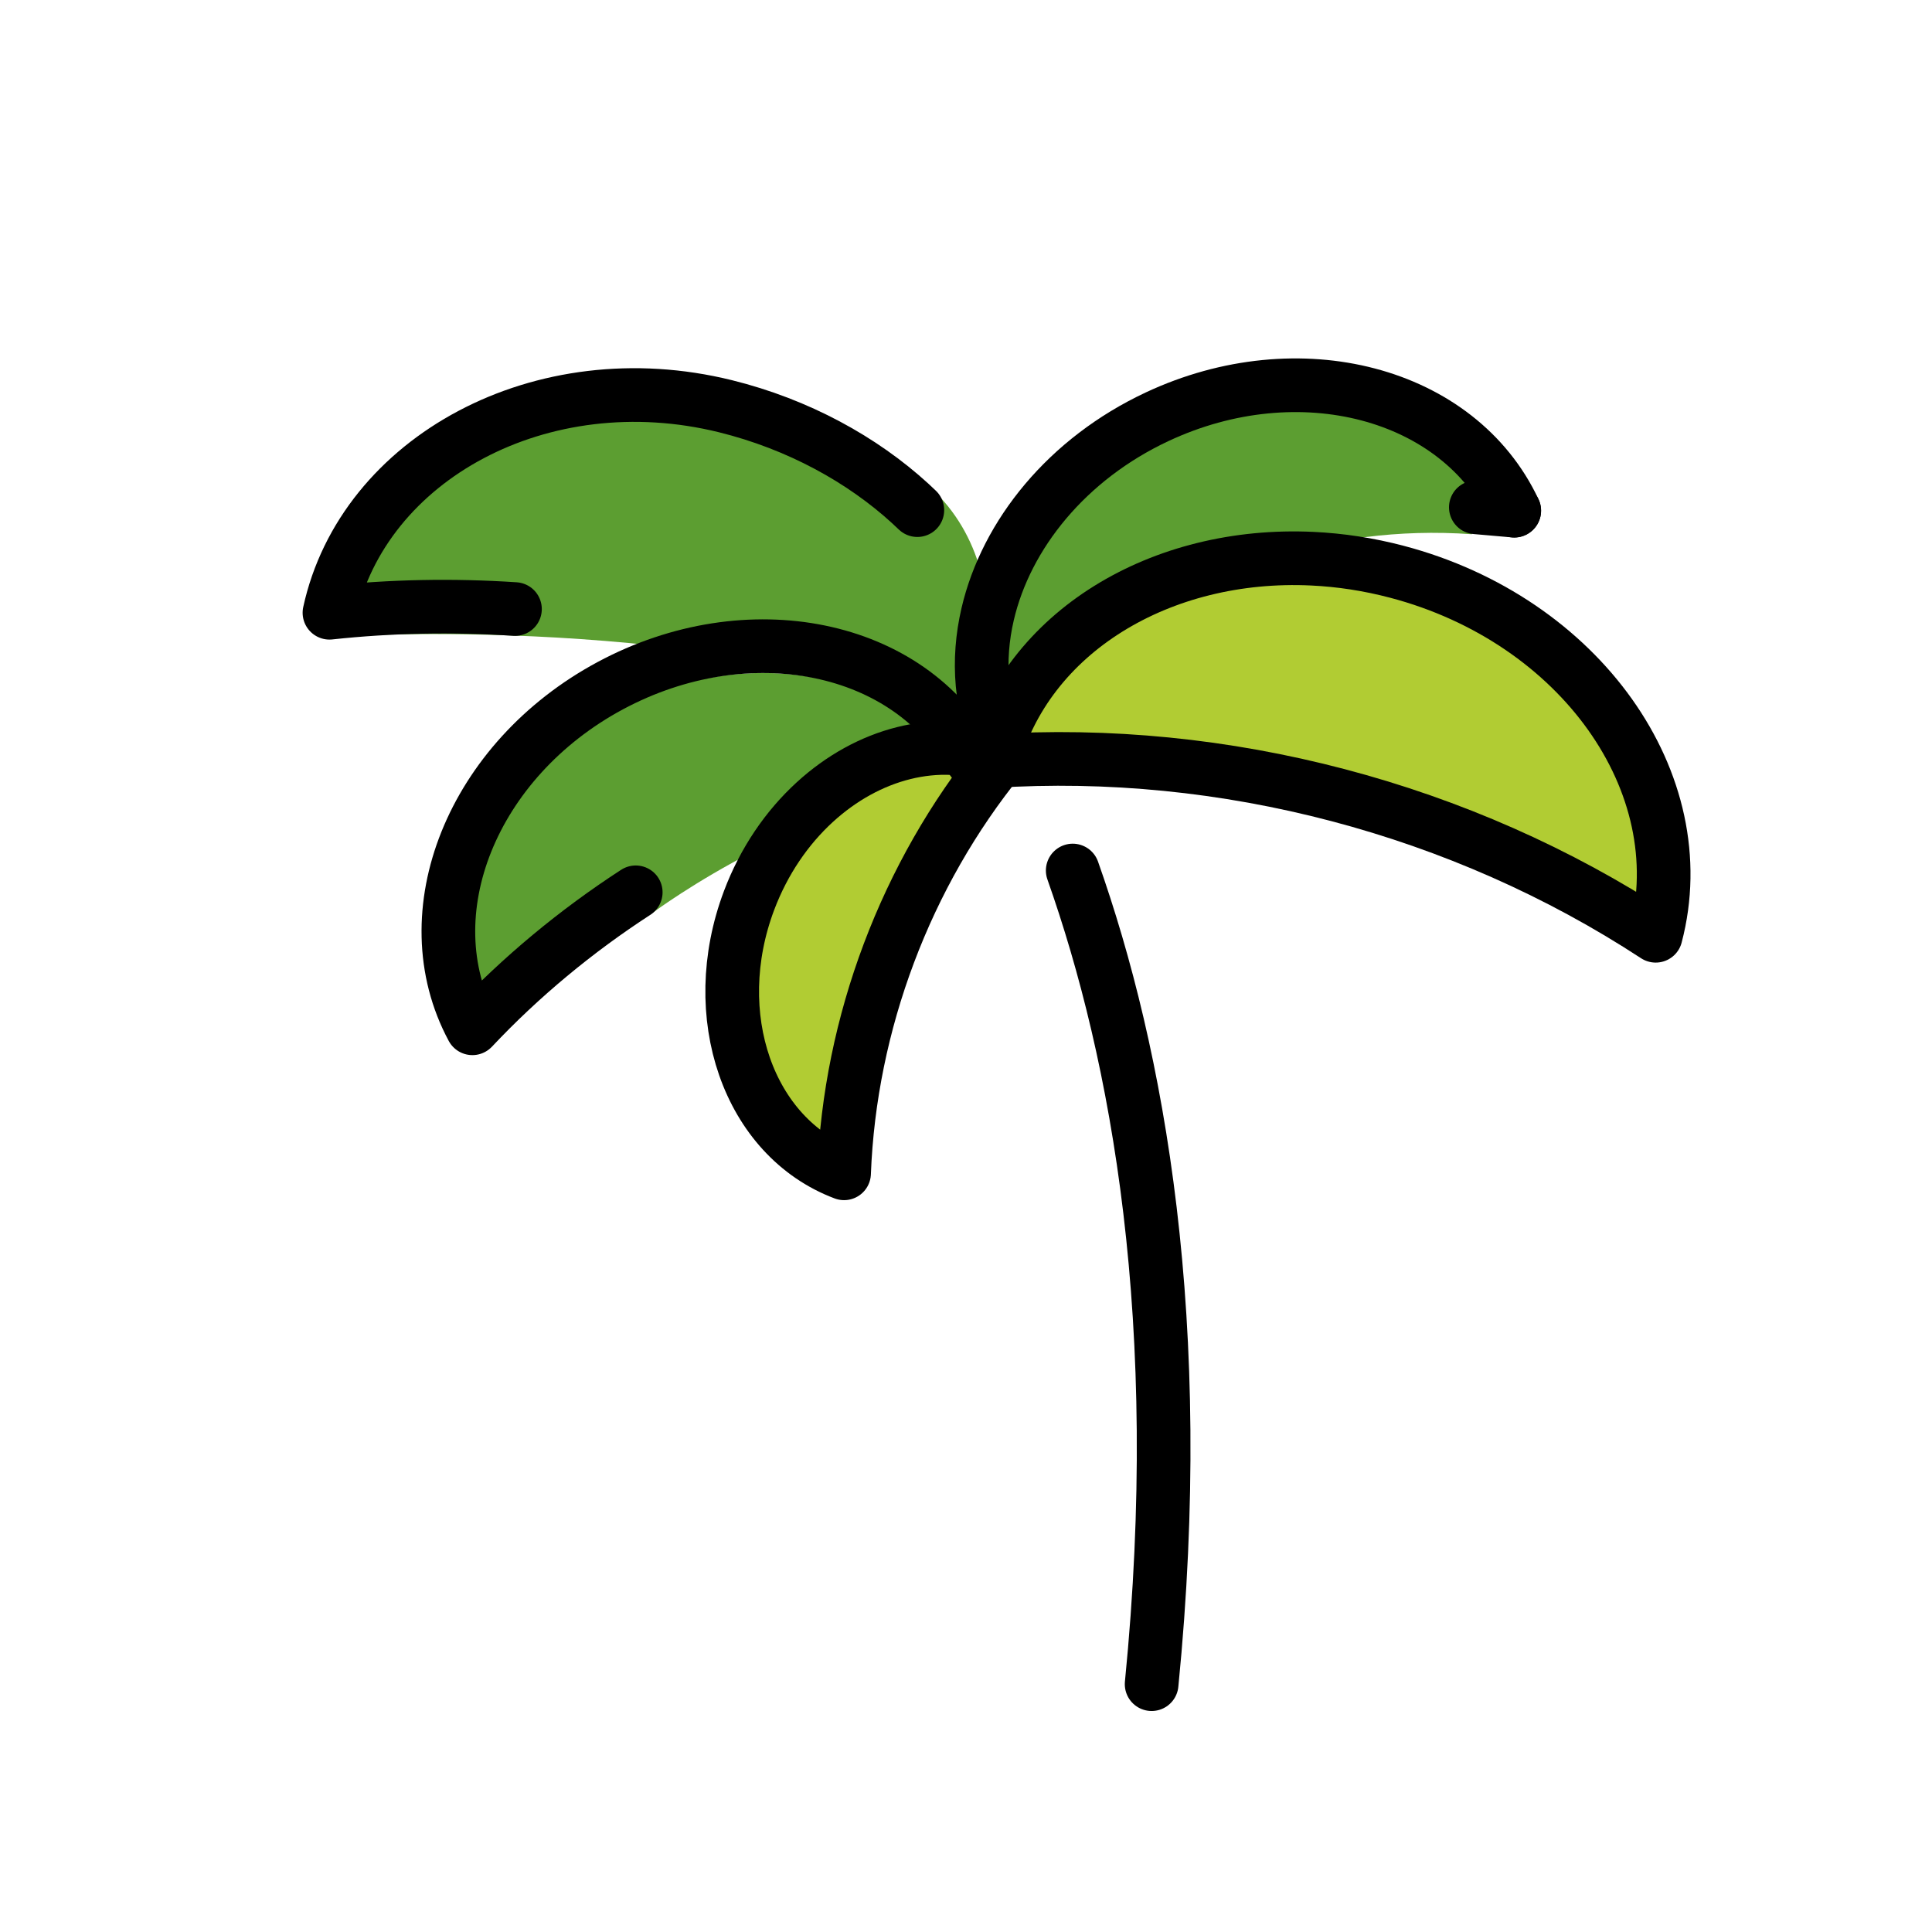
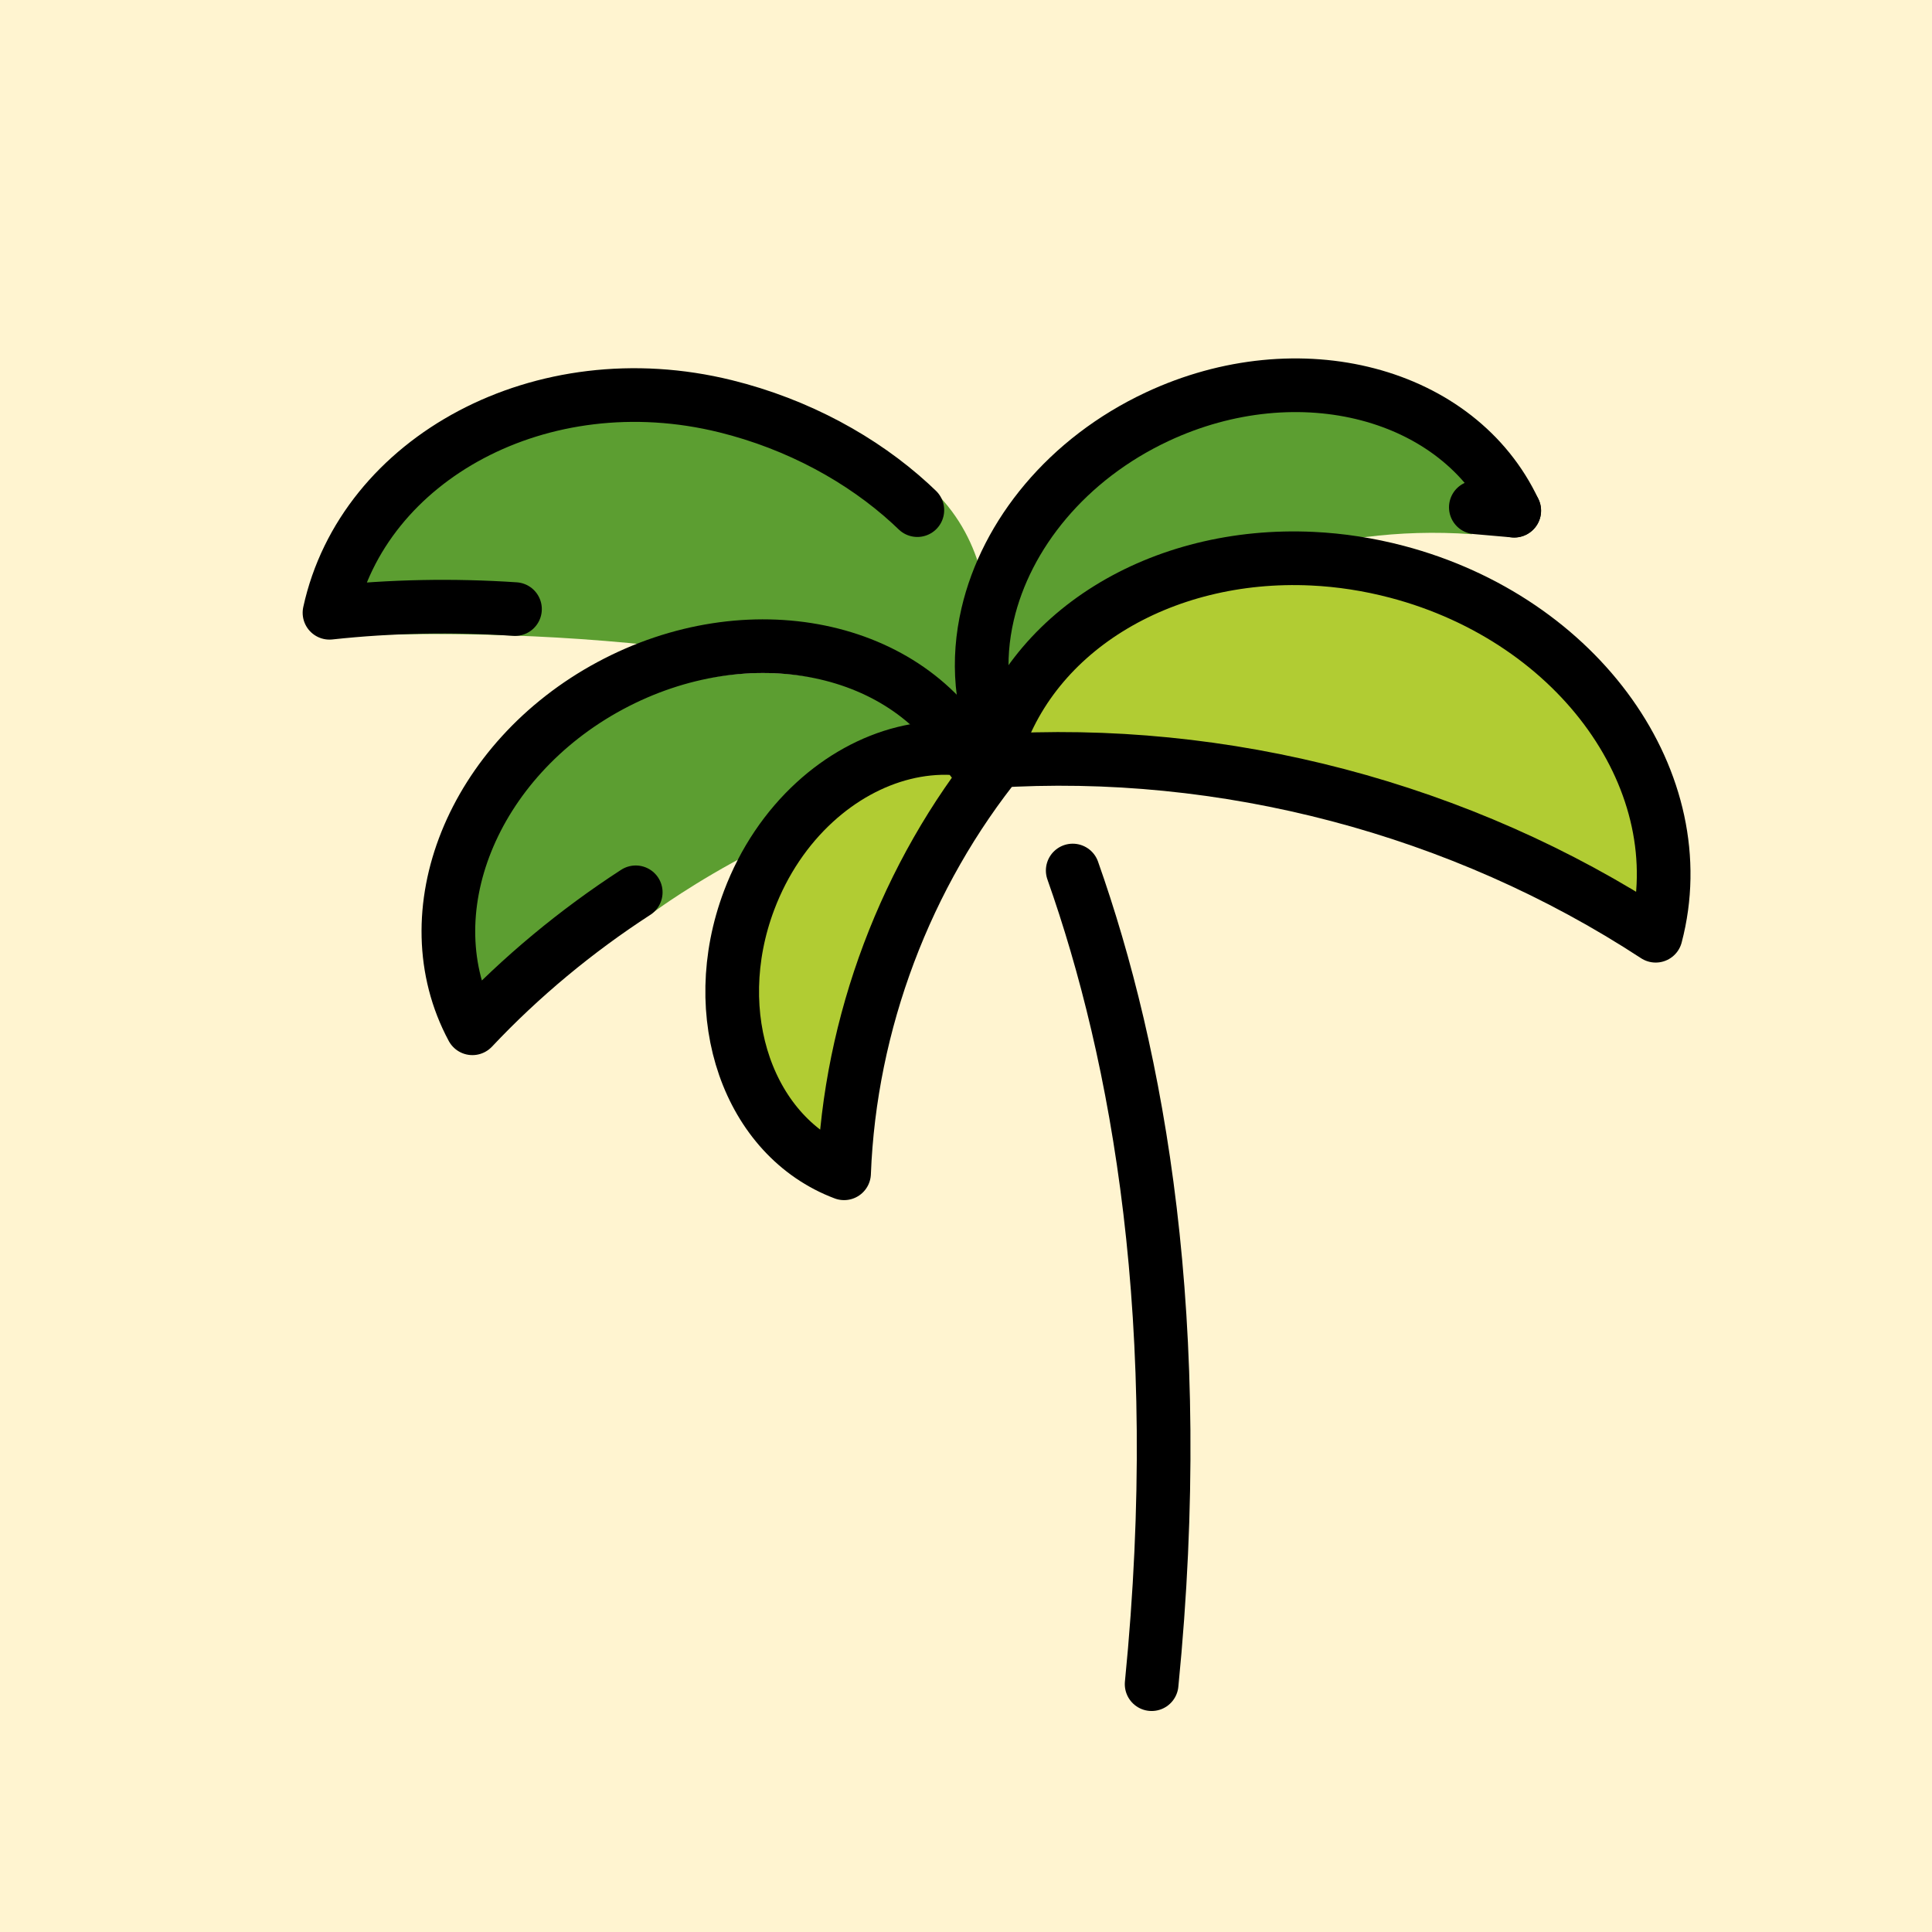
- <svg xmlns="http://www.w3.org/2000/svg" id="emoji" viewBox="0 0 72 72">
+ <svg xmlns="http://www.w3.org/2000/svg" width="100%" height="100%" viewBox="0 0 72 72" version="1.1" xml:space="preserve" style="fill-rule:evenodd;clip-rule:evenodd;stroke-linecap:round;stroke-linejoin:round;">
+   <rect x="0" y="0" width="72" height="72" style="fill:rgb(255,244,208);" />
  <g id="color">
-     <path fill="#5c9e31" d="m36.221,29.316h0c-2.304-4.288-8.34-5.524-13.481-2.761s-6.74,8.181-4.435,12.469l1.194-1.279c1.812-1.923,2.626-2.303,4.848-3.745 0,0,6.094-4.534,11.874-4.683Z" />
-     <path fill="#b1cc33" d="m37.285,28.249c-2.339-.881-4.95-.161-6.923,1.647-1.034.947-1.892,2.192-2.446,3.661-1.61,4.274-.025,8.826,3.54,10.169h0c.214-5.592,2.301-11.133,5.829-15.476h0Z" />
-     <path fill="#5c9e31" d="m54.853,19.908l.147-1.47c-2.305-3.768-6.61-3.873-11.436-2.859-3.446,1.342-5.903,3.999-6.792,6.919-.514,1.689-.504,3.466.143,5.129,0,0,6.869-8.508,17.938-7.718Z" />
-     <path fill="#b1cc33" d="m61.703,34.872c1.499-5.694-2.819-11.767-9.645-13.564-1.058-.279-2.114-.438-3.149-.487-5.643-.27-10.659,2.731-11.926,7.543h0c8.631-.558,17.483,1.772,24.72,6.509h0Z" />
-     <path fill="#5c9e31" d="m12.279,23.744s12.538-.948,23.347,2.623l.781.443s2.241-6.849-3.302-9.732c-6.638-3.867-16.394-4.518-20.825,6.666Z" />
+     <path d="M36.221,29.316C33.916,25.028 27.881,23.792 22.74,26.554C17.6,29.317 16,34.735 18.305,39.023L19.499,37.744C21.31,35.821 22.124,35.441 24.347,33.999C24.347,33.999 30.441,29.465 36.221,29.316Z" style="fill:rgb(92,158,49);fill-rule:nonzero;" />
+     <path d="M37.285,28.249C34.946,27.368 32.335,28.088 30.362,29.895C29.328,30.842 28.469,32.087 27.916,33.556C26.306,37.83 27.891,42.382 31.456,43.725C31.67,38.133 33.757,32.592 37.285,28.249Z" style="fill:rgb(177,204,51);fill-rule:nonzero;" />
+     <path d="M54.853,19.908L55,18.438C52.695,14.67 48.39,14.565 43.564,15.579C40.119,16.921 37.661,19.578 36.772,22.498C36.258,24.187 36.268,25.965 36.916,27.627C36.916,27.627 43.785,19.119 54.853,19.908Z" style="fill:rgb(92,158,49);fill-rule:nonzero;" />
+     <path d="M61.703,34.872C63.202,29.178 58.884,23.105 52.057,21.308C51,21.03 49.944,20.87 48.909,20.821C43.265,20.551 38.25,23.552 36.983,28.363C45.614,27.805 54.465,30.136 61.703,34.872Z" style="fill:rgb(177,204,51);fill-rule:nonzero;" />
+     <path d="M12.279,23.744C12.279,23.744 24.817,22.795 35.626,26.367L36.406,26.809C36.406,26.809 38.647,19.96 33.104,17.078C26.465,13.211 16.71,12.56 12.279,23.744Z" style="fill:rgb(92,158,49);fill-rule:nonzero;" />
  </g>
  <g id="line">
-     <path fill="none" stroke="#000" stroke-linecap="round" stroke-linejoin="round" stroke-width="2" d="m39.977,32.442c2.427,6.866,4.277,16.83,2.941,30.322" />
-     <path fill="none" stroke="#000" stroke-linecap="round" stroke-linejoin="round" stroke-width="2" d="m36.221,28.316h0c-2.304-4.288-8.34-5.524-13.481-2.761s-7.44,8.479-5.135,12.766h0c1.812-1.923,3.864-3.624,6.087-5.067" />
-     <path fill="none" stroke="#000" stroke-linecap="round" stroke-linejoin="round" stroke-width="2" d="m56.431,19.031h0c-2.065-4.408-8.023-5.975-13.308-3.5-3.349,1.568-5.623,4.383-6.316,7.356-.401,1.72-.272,3.492.485,5.108" />
-     <path fill="none" stroke="#000" stroke-linecap="round" stroke-linejoin="round" stroke-width="2" d="m37.285,28.249c-2.339-.881-4.95-.161-6.923,1.647-1.034.947-1.892,2.192-2.446,3.661-1.61,4.274-.025,8.826,3.54,10.169h0c.214-5.592,2.301-11.133,5.829-15.476h0Z" />
-     <path fill="none" stroke="#000" stroke-linecap="round" stroke-linejoin="round" stroke-width="2" d="m61.703,34.872c1.499-5.694-2.819-11.767-9.645-13.564-1.058-.279-2.114-.438-3.149-.487-5.643-.27-10.659,2.731-11.926,7.543h0c8.631-.558,17.483,1.772,24.72,6.509h0Z" />
-     <path fill="none" stroke="#000" stroke-linecap="round" stroke-linejoin="round" stroke-width="2" d="m34.187,19.011c-.088-.085-.178-.169-.269-.253-1.776-1.624-4.161-2.946-6.882-3.619-6.853-1.693-13.504,1.943-14.758,7.696h0c2.292-.247,4.607-.29,6.913-.137" />
-     <line x1="56.431" x2="55" y1="19.031" y2="18.906" fill="none" stroke="#000" stroke-linecap="round" stroke-linejoin="round" stroke-width="2" />
+     <path d="M39.977,32.442C42.404,39.309 44.254,49.272 42.918,62.764" style="fill:none;fill-rule:nonzero;stroke:black;stroke-width:2px;" />
+     <path d="M36.221,28.316C33.916,24.028 27.881,22.792 22.74,25.554C17.6,28.317 15.3,34.033 17.605,38.321C19.417,36.398 21.469,34.696 23.692,33.254" style="fill:none;fill-rule:nonzero;stroke:black;stroke-width:2px;" />
+     <path d="M56.431,19.031C54.366,14.623 48.408,13.056 43.123,15.531C39.774,17.1 37.5,19.914 36.807,22.888C36.406,24.607 36.535,26.38 37.292,27.995" style="fill:none;fill-rule:nonzero;stroke:black;stroke-width:2px;" />
+     <path d="M37.285,28.249C34.946,27.368 32.335,28.088 30.362,29.895C29.328,30.842 28.469,32.087 27.916,33.556C26.306,37.83 27.891,42.382 31.456,43.725C31.67,38.133 33.757,32.592 37.285,28.249Z" style="fill:none;fill-rule:nonzero;stroke:black;stroke-width:2px;" />
+     <path d="M61.703,34.872C63.202,29.178 58.884,23.105 52.057,21.308C51,21.03 49.944,20.87 48.909,20.821C43.265,20.551 38.25,23.552 36.983,28.363C45.614,27.805 54.465,30.136 61.703,34.872Z" style="fill:none;fill-rule:nonzero;stroke:black;stroke-width:2px;" />
+     <path d="M34.187,19.011C34.099,18.926 34.01,18.841 33.918,18.758C32.142,17.134 29.758,15.811 27.036,15.139C20.184,13.447 13.532,17.083 12.279,22.836C14.57,22.588 16.886,22.545 19.192,22.699" style="fill:none;fill-rule:nonzero;stroke:black;stroke-width:2px;" />
+     <path d="M56.431,19.031L55,18.906" style="fill:none;fill-rule:nonzero;stroke:black;stroke-width:2px;" />
  </g>
</svg>
